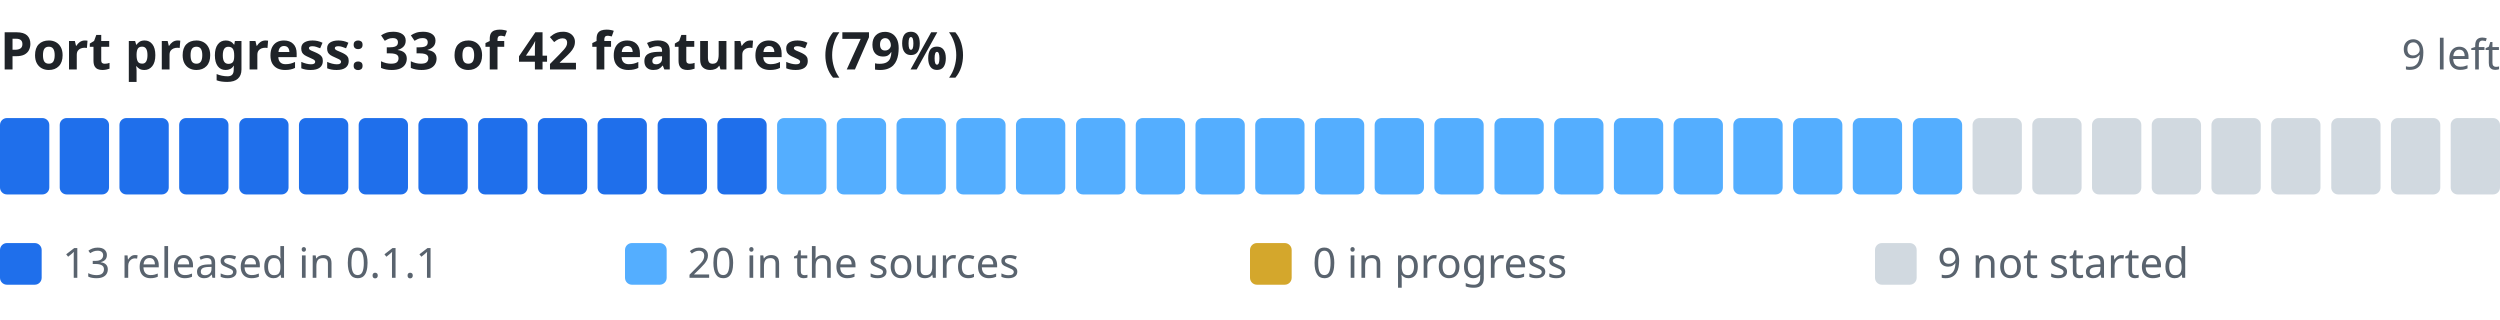
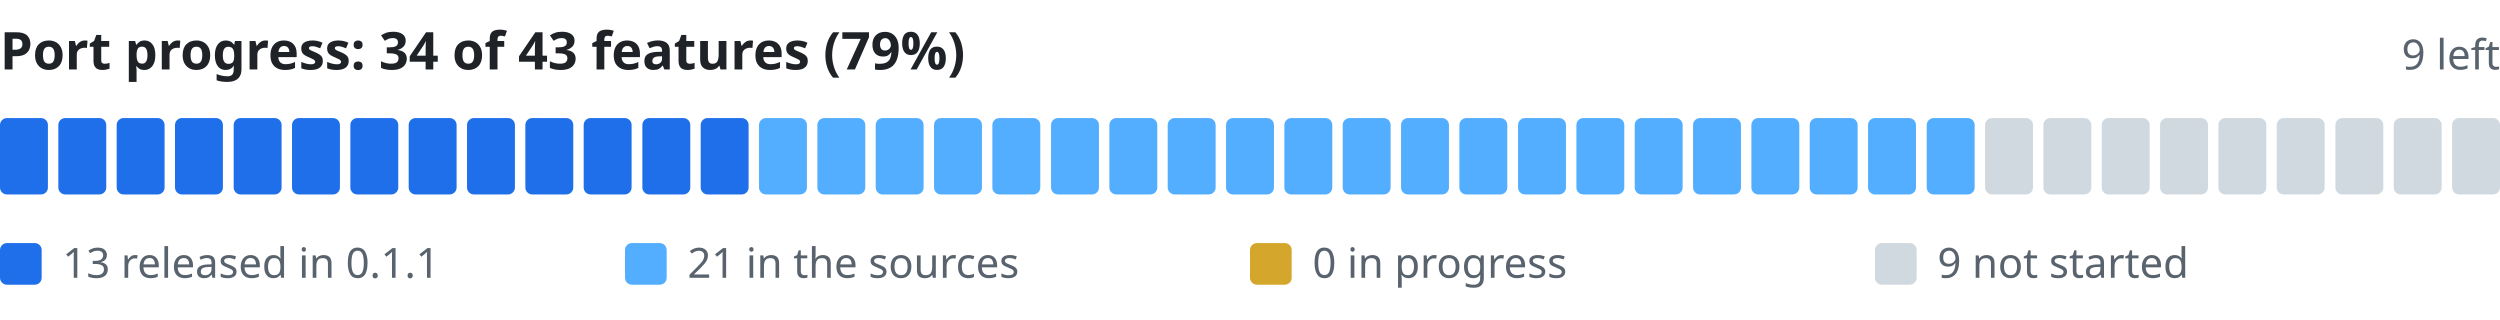
- <svg xmlns="http://www.w3.org/2000/svg" width="720" height="92" viewBox="0 0 720 92" role="img" aria-label="33 of 42 features done, 9 left">
+ <svg xmlns="http://www.w3.org/2000/svg" width="720" height="92" viewBox="0 0 720 92" role="img" aria-label="34 of 43 features done, 9 left">
  <style>
text { font-family: -apple-system, "Segoe UI", "Noto Sans", Helvetica, Arial, sans-serif; fill: #1f2328; }
.title { font-size: 15px; font-weight: 600; }
.small { font-size: 12px; fill: #59636e; }
.released { fill: #1f6feb; }
.sources { fill: #54aeff; }
.doing { fill: #d4a72c; }
.left { fill: #d1d9e0; }
@media (prefers-color-scheme: dark) {
  text { fill: #f0f6fc; }
  .small { fill: #9198a1; }
  .released { fill: #4493f8; }
  .sources { fill: #1f4f8f; }
  .doing { fill: #bb8009; }
  .left { fill: #3d444d; }
}
</style>
-   <text class="title" x="0" y="20">Port progress: 33 of 42 features (79%)</text>
+   <text class="title" x="0" y="20">Port progress: 34 of 43 features (79%)</text>
  <text class="small" x="720" y="20" text-anchor="end">9 left</text>
-   <rect class="released" x="0.0" y="34" width="14.2" height="22" rx="2" />
-   <rect class="released" x="17.2" y="34" width="14.2" height="22" rx="2" />
-   <rect class="released" x="34.4" y="34" width="14.2" height="22" rx="2" />
-   <rect class="released" x="51.6" y="34" width="14.2" height="22" rx="2" />
-   <rect class="released" x="68.9" y="34" width="14.2" height="22" rx="2" />
-   <rect class="released" x="86.1" y="34" width="14.2" height="22" rx="2" />
-   <rect class="released" x="103.3" y="34" width="14.2" height="22" rx="2" />
-   <rect class="released" x="120.5" y="34" width="14.2" height="22" rx="2" />
-   <rect class="released" x="137.7" y="34" width="14.2" height="22" rx="2" />
-   <rect class="released" x="154.9" y="34" width="14.2" height="22" rx="2" />
-   <rect class="released" x="172.1" y="34" width="14.2" height="22" rx="2" />
-   <rect class="released" x="189.4" y="34" width="14.2" height="22" rx="2" />
-   <rect class="released" x="206.6" y="34" width="14.2" height="22" rx="2" />
-   <rect class="sources" x="223.8" y="34" width="14.2" height="22" rx="2" />
-   <rect class="sources" x="241.0" y="34" width="14.2" height="22" rx="2" />
-   <rect class="sources" x="258.2" y="34" width="14.2" height="22" rx="2" />
-   <rect class="sources" x="275.4" y="34" width="14.2" height="22" rx="2" />
-   <rect class="sources" x="292.6" y="34" width="14.2" height="22" rx="2" />
-   <rect class="sources" x="309.9" y="34" width="14.2" height="22" rx="2" />
-   <rect class="sources" x="327.1" y="34" width="14.2" height="22" rx="2" />
-   <rect class="sources" x="344.3" y="34" width="14.2" height="22" rx="2" />
-   <rect class="sources" x="361.5" y="34" width="14.2" height="22" rx="2" />
-   <rect class="sources" x="378.7" y="34" width="14.2" height="22" rx="2" />
-   <rect class="sources" x="395.9" y="34" width="14.2" height="22" rx="2" />
-   <rect class="sources" x="413.1" y="34" width="14.2" height="22" rx="2" />
-   <rect class="sources" x="430.4" y="34" width="14.2" height="22" rx="2" />
-   <rect class="sources" x="447.6" y="34" width="14.2" height="22" rx="2" />
-   <rect class="sources" x="464.8" y="34" width="14.2" height="22" rx="2" />
-   <rect class="sources" x="482.0" y="34" width="14.2" height="22" rx="2" />
-   <rect class="sources" x="499.2" y="34" width="14.2" height="22" rx="2" />
-   <rect class="sources" x="516.4" y="34" width="14.2" height="22" rx="2" />
-   <rect class="sources" x="533.6" y="34" width="14.2" height="22" rx="2" />
-   <rect class="sources" x="550.9" y="34" width="14.2" height="22" rx="2" />
-   <rect class="left" x="568.1" y="34" width="14.2" height="22" rx="2" />
-   <rect class="left" x="585.3" y="34" width="14.2" height="22" rx="2" />
-   <rect class="left" x="602.5" y="34" width="14.2" height="22" rx="2" />
-   <rect class="left" x="619.7" y="34" width="14.2" height="22" rx="2" />
-   <rect class="left" x="636.9" y="34" width="14.2" height="22" rx="2" />
-   <rect class="left" x="654.1" y="34" width="14.2" height="22" rx="2" />
-   <rect class="left" x="671.4" y="34" width="14.2" height="22" rx="2" />
-   <rect class="left" x="688.6" y="34" width="14.2" height="22" rx="2" />
-   <rect class="left" x="705.8" y="34" width="14.2" height="22" rx="2" />
+   <rect class="released" x="0.0" y="34" width="13.8" height="22" rx="2" />
+   <rect class="released" x="16.8" y="34" width="13.8" height="22" rx="2" />
+   <rect class="released" x="33.6" y="34" width="13.8" height="22" rx="2" />
+   <rect class="released" x="50.4" y="34" width="13.8" height="22" rx="2" />
+   <rect class="released" x="67.3" y="34" width="13.8" height="22" rx="2" />
+   <rect class="released" x="84.1" y="34" width="13.8" height="22" rx="2" />
+   <rect class="released" x="100.9" y="34" width="13.8" height="22" rx="2" />
+   <rect class="released" x="117.7" y="34" width="13.8" height="22" rx="2" />
+   <rect class="released" x="134.5" y="34" width="13.8" height="22" rx="2" />
+   <rect class="released" x="151.3" y="34" width="13.8" height="22" rx="2" />
+   <rect class="released" x="168.1" y="34" width="13.8" height="22" rx="2" />
+   <rect class="released" x="185.0" y="34" width="13.8" height="22" rx="2" />
+   <rect class="released" x="201.8" y="34" width="13.8" height="22" rx="2" />
+   <rect class="sources" x="218.6" y="34" width="13.8" height="22" rx="2" />
+   <rect class="sources" x="235.4" y="34" width="13.8" height="22" rx="2" />
+   <rect class="sources" x="252.2" y="34" width="13.8" height="22" rx="2" />
+   <rect class="sources" x="269.0" y="34" width="13.8" height="22" rx="2" />
+   <rect class="sources" x="285.8" y="34" width="13.8" height="22" rx="2" />
+   <rect class="sources" x="302.7" y="34" width="13.8" height="22" rx="2" />
+   <rect class="sources" x="319.5" y="34" width="13.8" height="22" rx="2" />
+   <rect class="sources" x="336.3" y="34" width="13.8" height="22" rx="2" />
+   <rect class="sources" x="353.1" y="34" width="13.8" height="22" rx="2" />
+   <rect class="sources" x="369.9" y="34" width="13.8" height="22" rx="2" />
+   <rect class="sources" x="386.7" y="34" width="13.8" height="22" rx="2" />
+   <rect class="sources" x="403.5" y="34" width="13.8" height="22" rx="2" />
+   <rect class="sources" x="420.3" y="34" width="13.8" height="22" rx="2" />
+   <rect class="sources" x="437.2" y="34" width="13.8" height="22" rx="2" />
+   <rect class="sources" x="454.0" y="34" width="13.8" height="22" rx="2" />
+   <rect class="sources" x="470.8" y="34" width="13.8" height="22" rx="2" />
+   <rect class="sources" x="487.6" y="34" width="13.8" height="22" rx="2" />
+   <rect class="sources" x="504.4" y="34" width="13.8" height="22" rx="2" />
+   <rect class="sources" x="521.2" y="34" width="13.8" height="22" rx="2" />
+   <rect class="sources" x="538.0" y="34" width="13.8" height="22" rx="2" />
+   <rect class="sources" x="554.9" y="34" width="13.8" height="22" rx="2" />
+   <rect class="left" x="571.7" y="34" width="13.8" height="22" rx="2" />
+   <rect class="left" x="588.5" y="34" width="13.8" height="22" rx="2" />
+   <rect class="left" x="605.3" y="34" width="13.8" height="22" rx="2" />
+   <rect class="left" x="622.1" y="34" width="13.8" height="22" rx="2" />
+   <rect class="left" x="638.9" y="34" width="13.8" height="22" rx="2" />
+   <rect class="left" x="655.7" y="34" width="13.8" height="22" rx="2" />
+   <rect class="left" x="672.6" y="34" width="13.8" height="22" rx="2" />
+   <rect class="left" x="689.4" y="34" width="13.8" height="22" rx="2" />
+   <rect class="left" x="706.2" y="34" width="13.8" height="22" rx="2" />
  <rect class="released" x="0" y="70" width="12" height="12" rx="2" />
  <text class="small" x="18" y="80">13 released in 0.1.1</text>
  <rect class="sources" x="180" y="70" width="12" height="12" rx="2" />
-   <text class="small" x="198" y="80">20 in the sources</text>
+   <text class="small" x="198" y="80">21 in the sources</text>
  <rect class="doing" x="360" y="70" width="12" height="12" rx="2" />
  <text class="small" x="378" y="80">0 in progress</text>
  <rect class="left" x="540" y="70" width="12" height="12" rx="2" />
  <text class="small" x="558" y="80">9 not started</text>
</svg>
